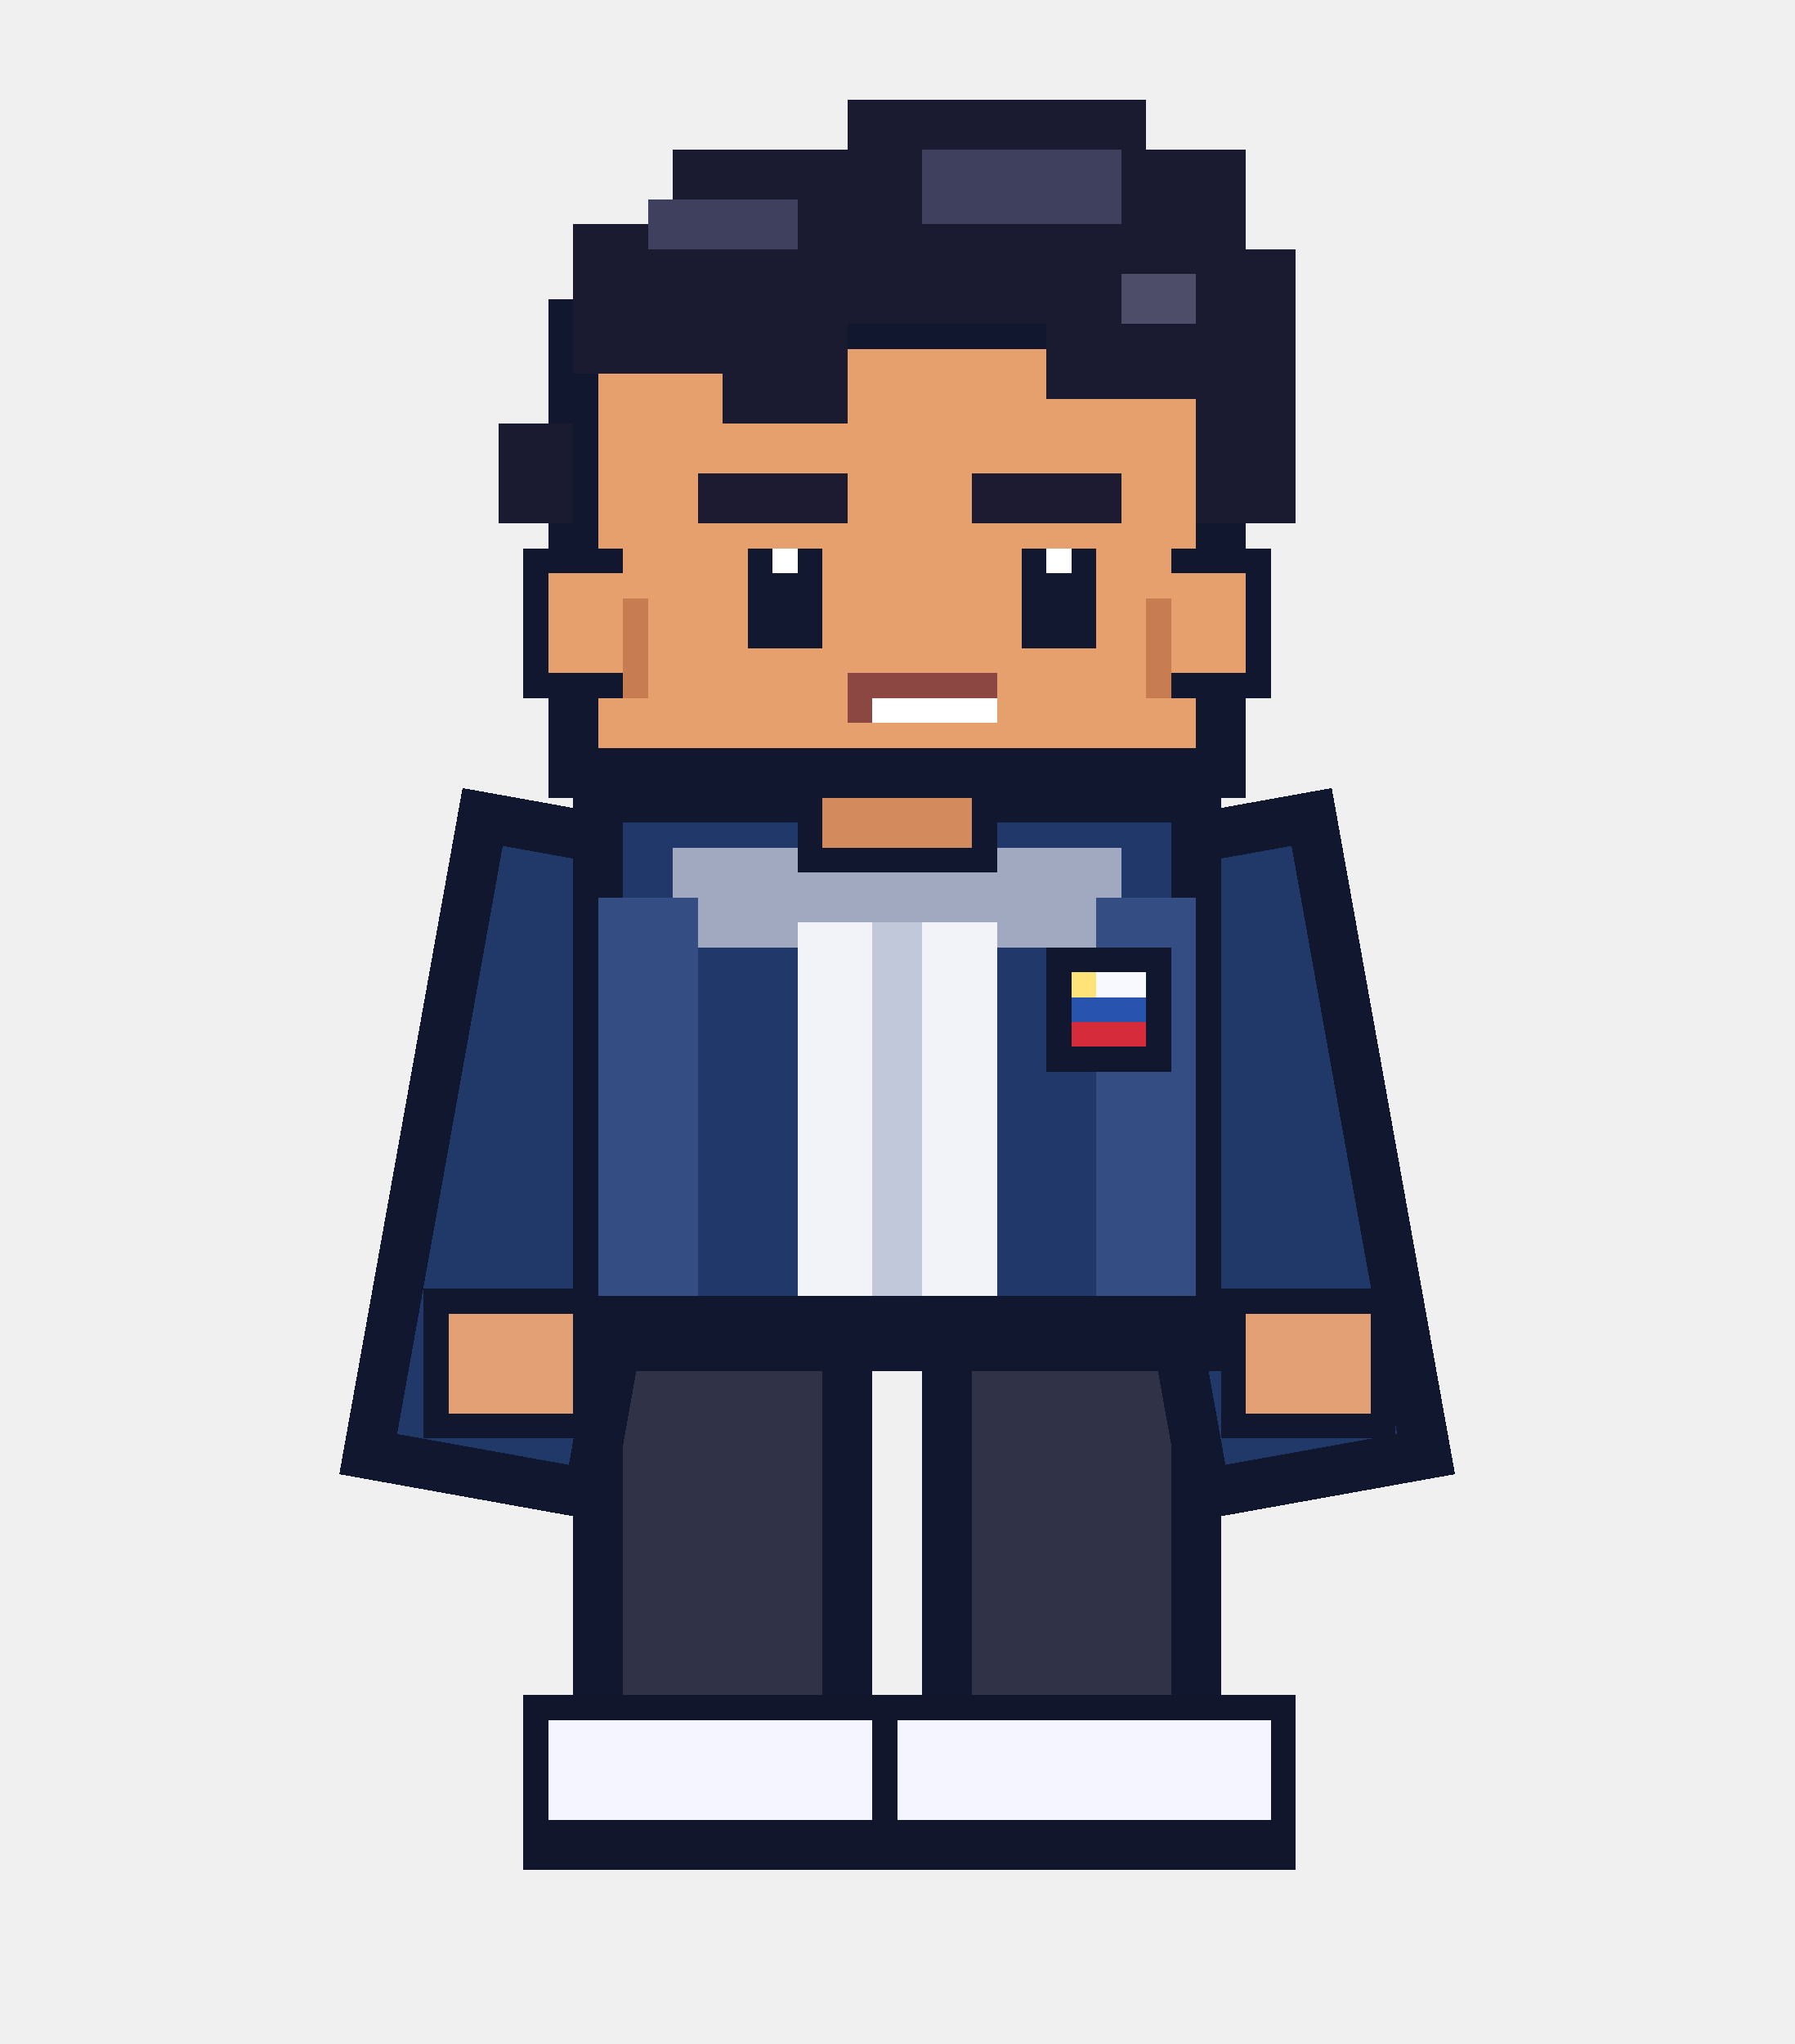
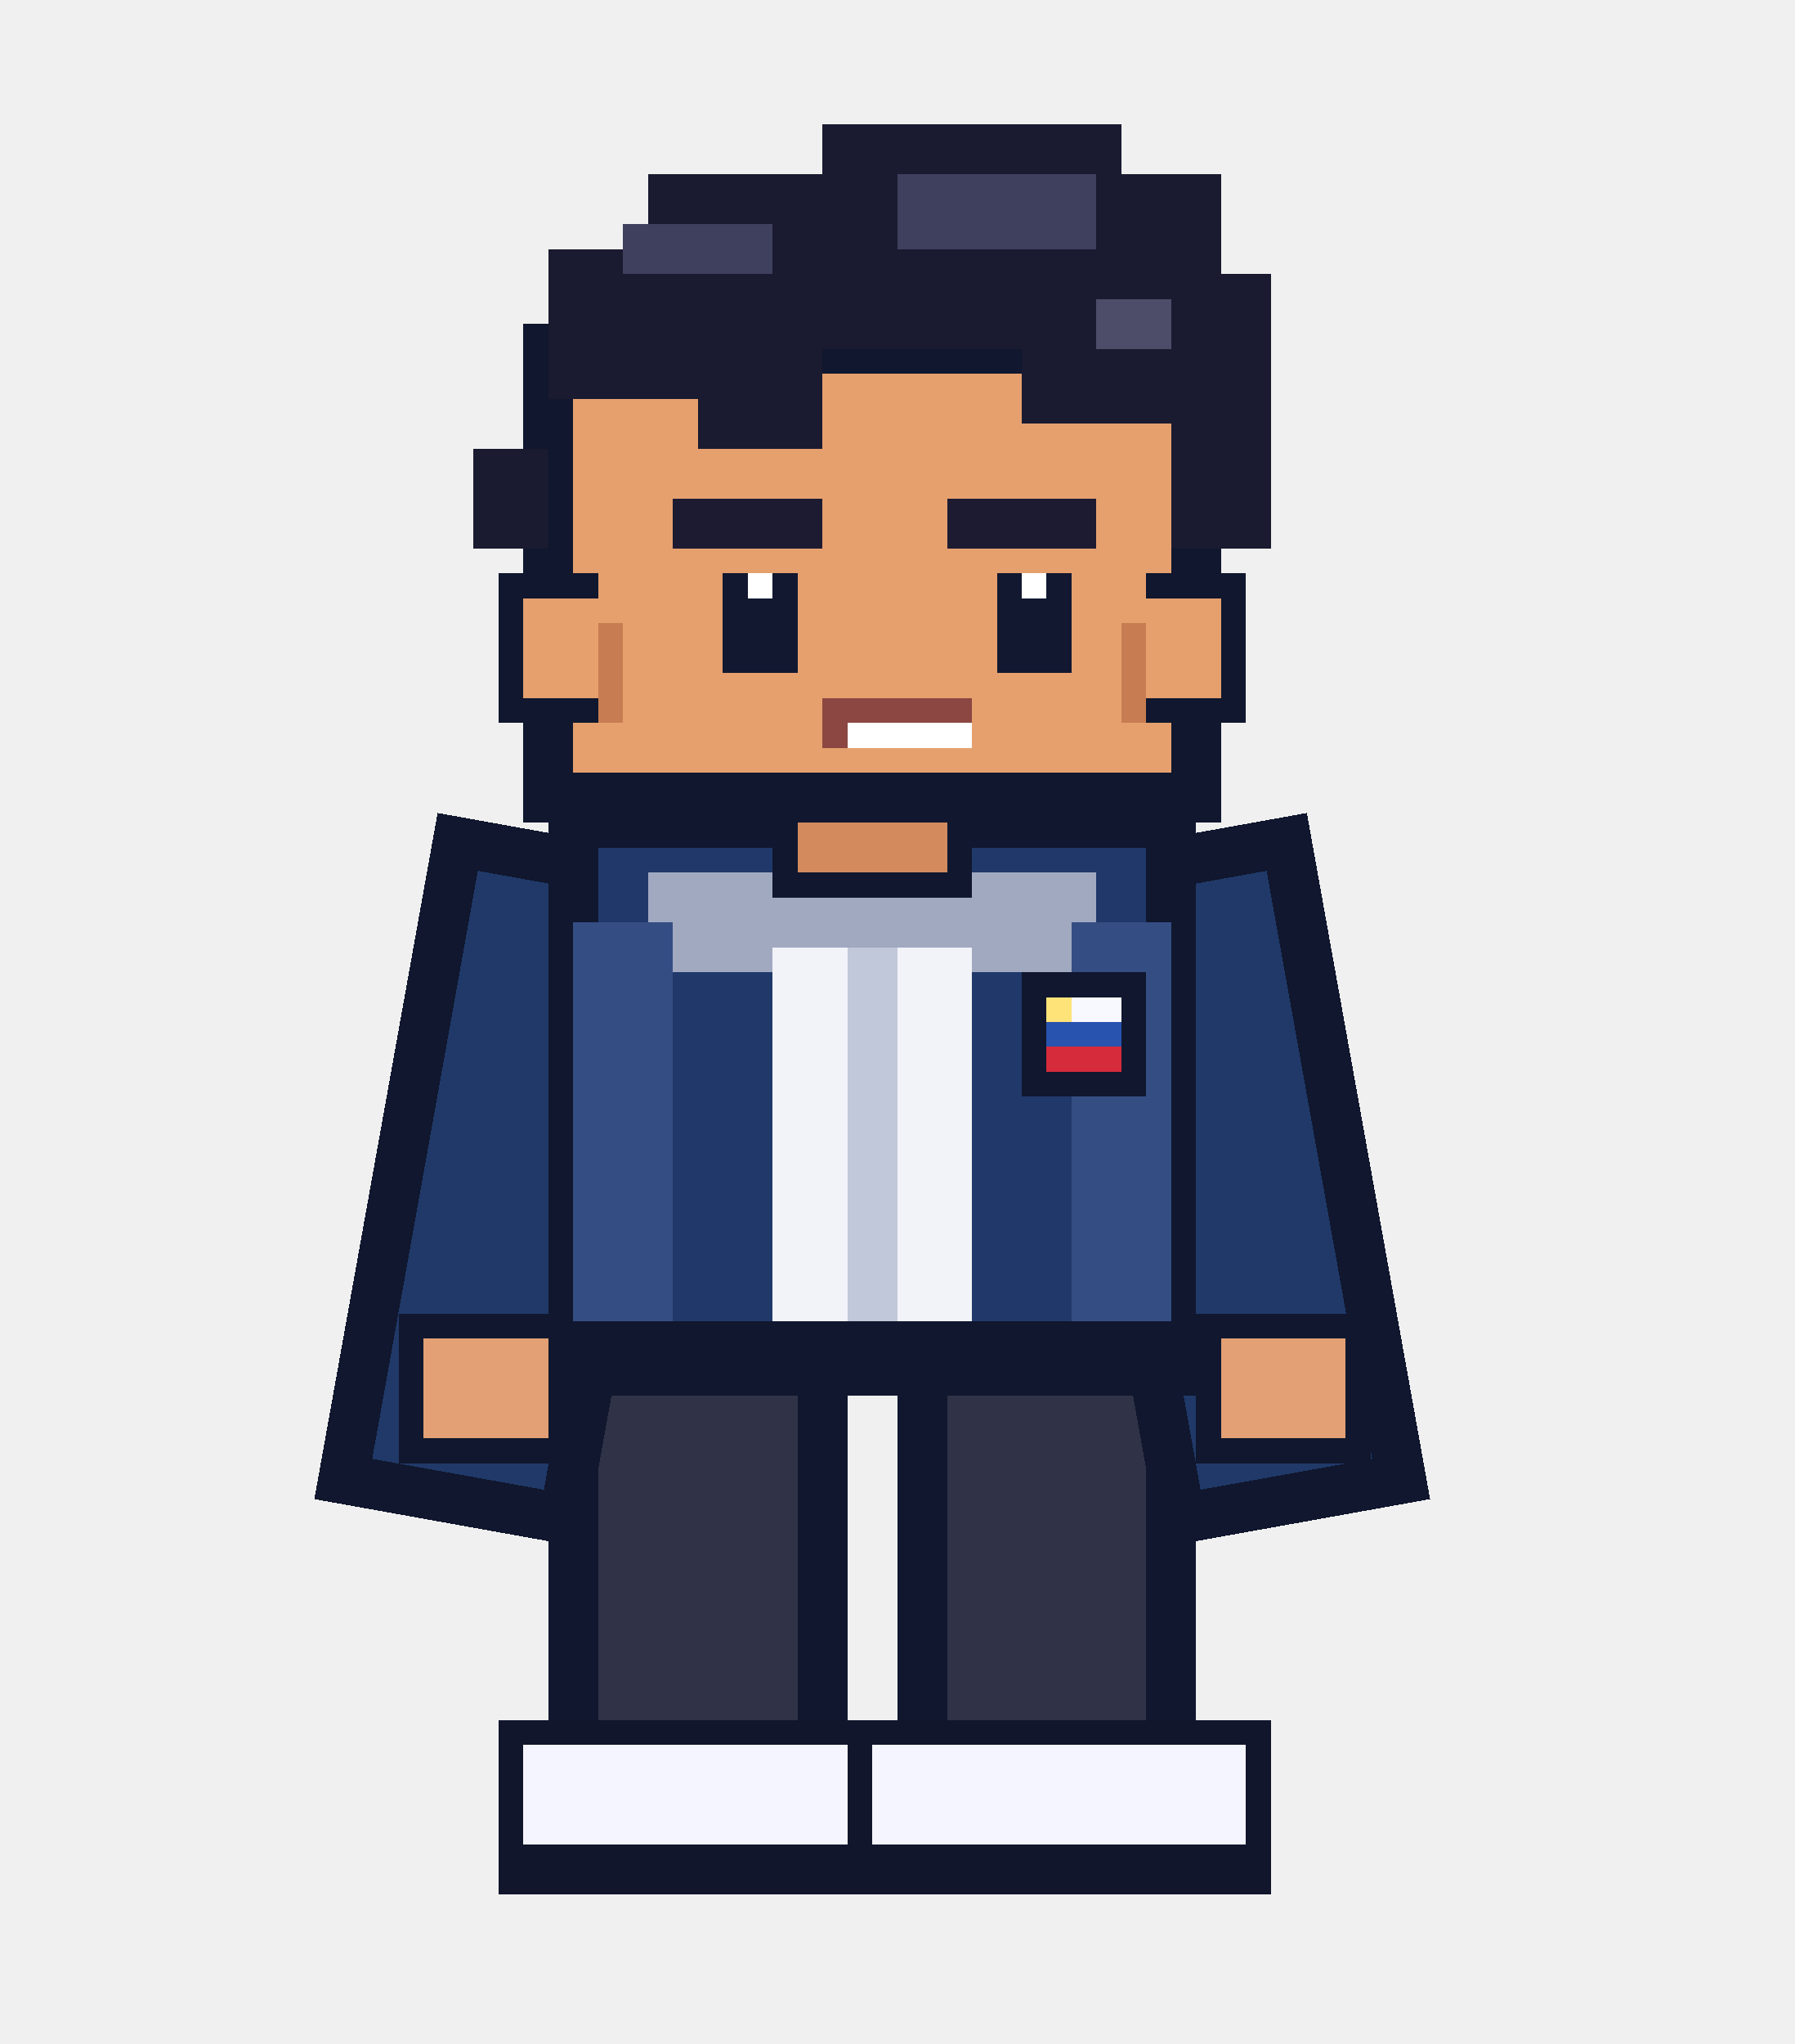
<svg xmlns="http://www.w3.org/2000/svg" viewBox="0 0 72 82" width="288" height="328" shape-rendering="crispEdges" role="img" aria-label="8-bit UrFavXBF listen frame 5">
-   <g transform="translate(0 -1)">
+   <g transform="translate(-1 0)">
    <path d="M29 53L29 69" fill="none" stroke="#10172e" stroke-width="12" stroke-linecap="square" />
    <path d="M29 53L29 69" fill="none" stroke="#303247" stroke-width="8" stroke-linecap="square" />
    <path d="M43 53L43 69" fill="none" stroke="#10172e" stroke-width="12" stroke-linecap="square" />
    <path d="M43 53L43 69" fill="none" stroke="#303247" stroke-width="8" stroke-linecap="square" />
    <rect x="21" y="69" width="17" height="7" fill="#11162d" />
    <rect x="22" y="70" width="15" height="4" fill="#f5f5ff" />
    <rect x="35" y="69" width="17" height="7" fill="#11162d" />
    <rect x="36" y="70" width="15" height="4" fill="#f5f5ff" />
    <path d="M23 39L20 55.7" fill="none" stroke="#10172e" stroke-width="11" stroke-linecap="square" />
    <path d="M23 39L20 55.7" fill="none" stroke="#203968" stroke-width="7" stroke-linecap="square" />
    <path d="M49 39L52 55.7" fill="none" stroke="#10172e" stroke-width="11" stroke-linecap="square" />
    <path d="M49 39L52 55.7" fill="none" stroke="#203968" stroke-width="7" stroke-linecap="square" />
    <rect x="17" y="52.7" width="7" height="6" fill="#10172e" />
    <rect x="18" y="53.7" width="5" height="4" fill="#e2a074" />
    <rect x="49" y="52.7" width="7" height="6" fill="#10172e" />
    <rect x="50" y="53.7" width="5" height="4" fill="#e2a074" />
    <path d="M23 32h26v24H23z" fill="#10172e" />
    <rect x="25" y="34" width="22" height="19" fill="#20396a" />
    <rect x="27" y="35" width="18" height="4" fill="#a1a9c1" />
    <rect x="32" y="38" width="8" height="15" fill="#f1f3f9" />
    <rect x="35" y="38" width="2" height="15" fill="#c1c8d9" />
    <rect x="24" y="37" width="4" height="16" fill="#344e83" />
    <rect x="44" y="37" width="4" height="16" fill="#344e83" />
    <rect x="42" y="39" width="5" height="5" fill="#10172e" />
    <rect x="43" y="40" width="3" height="1" fill="#f8f8ff" />
    <rect x="43" y="41" width="3" height="1" fill="#2853af" />
    <rect x="43" y="42" width="3" height="1" fill="#d52b3b" />
    <rect x="43" y="40" width="1" height="1" fill="#fee379" />
    <rect x="32" y="29" width="8" height="7" fill="#10172e" />
    <rect x="33" y="30" width="6" height="5" fill="#d38b5e" />
    <rect x="22" y="13" width="28" height="20" fill="#10172e" />
    <rect x="24" y="15" width="24" height="16" fill="#e5a06e" />
    <rect x="24" y="25" width="2" height="4" fill="#c77d51" />
    <rect x="46" y="25" width="2" height="4" fill="#c77d51" />
    <rect x="21" y="23" width="4" height="6" fill="#10172e" />
    <rect x="22" y="24" width="3" height="4" fill="#e5a06e" />
    <rect x="47" y="23" width="4" height="6" fill="#10172e" />
    <rect x="47" y="24" width="3" height="4" fill="#e5a06e" />
    <path d="M20 18h3V10h4V7h7V5h12v2h4v4h2v11h-4v-5h-6v-3h-8v4h-5v-2h-6v6h-3z" fill="#1a1b30" />
    <rect x="26" y="9" width="6" height="2" fill="#3e405d" />
    <rect x="37" y="7" width="8" height="3" fill="#3e405d" />
    <rect x="45" y="12" width="3" height="2" fill="#4d4d69" />
    <rect x="28" y="20" width="6" height="2" fill="#1d1b31" />
    <rect x="39" y="20" width="6" height="2" fill="#1d1b31" />
    <rect x="30" y="23" width="3" height="4" fill="#121830" />
    <rect x="41" y="23" width="3" height="4" fill="#121830" />
    <rect x="31" y="23" width="1" height="1" fill="#fff" />
    <rect x="42" y="23" width="1" height="1" fill="#fff" />
    <rect x="34" y="28" width="6" height="2" fill="#8c4742" />
    <rect x="35" y="29" width="5" height="1" fill="#fff" />
  </g>
</svg>
